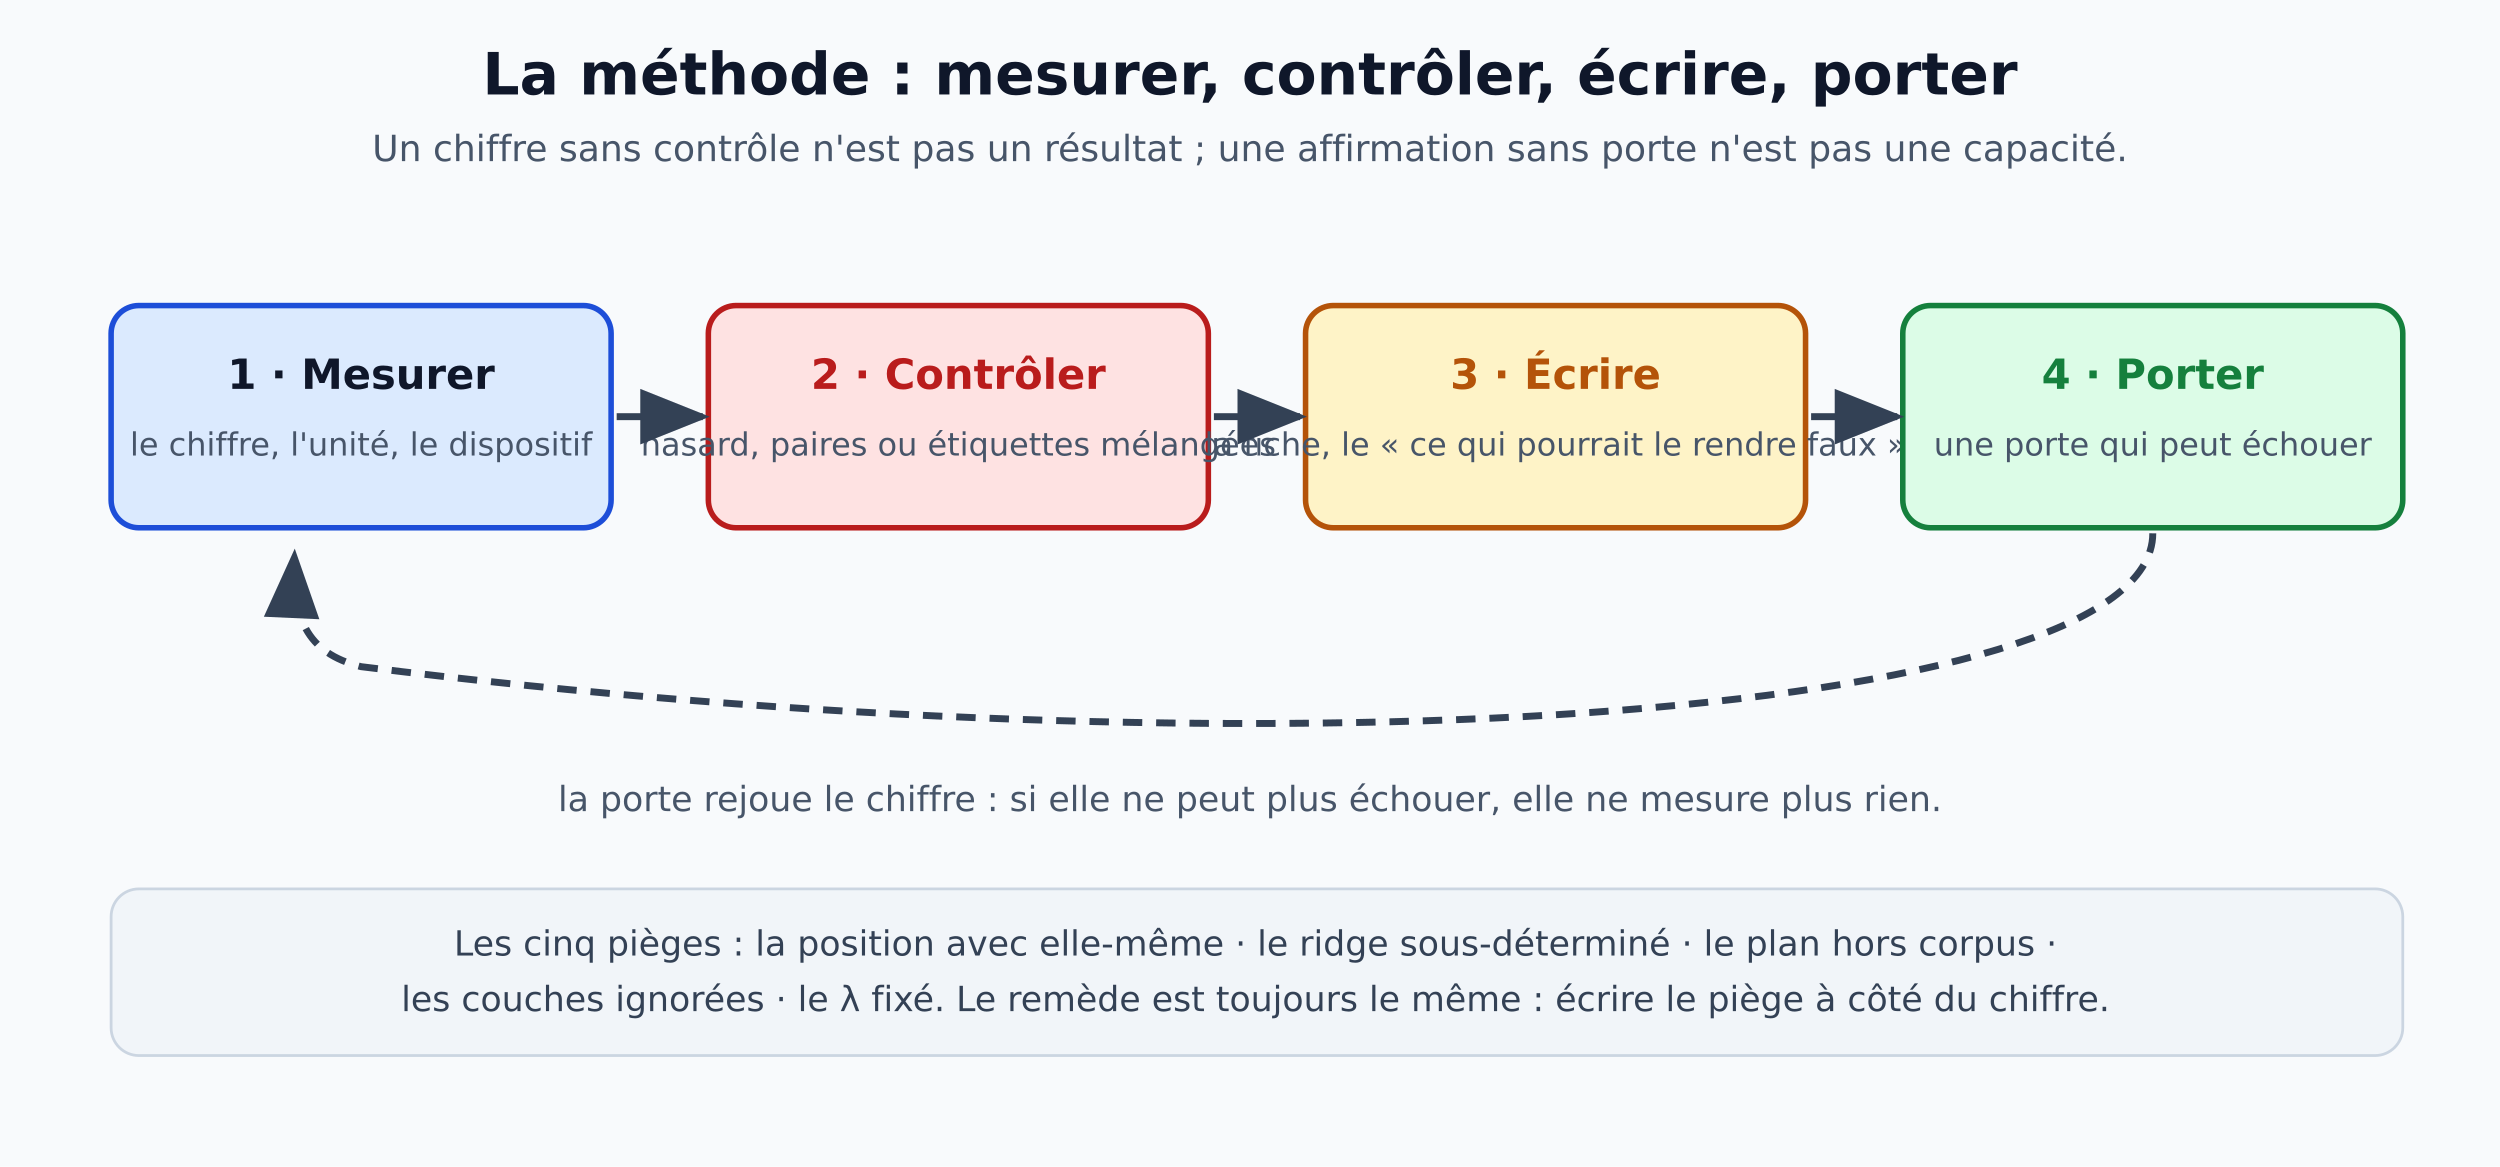
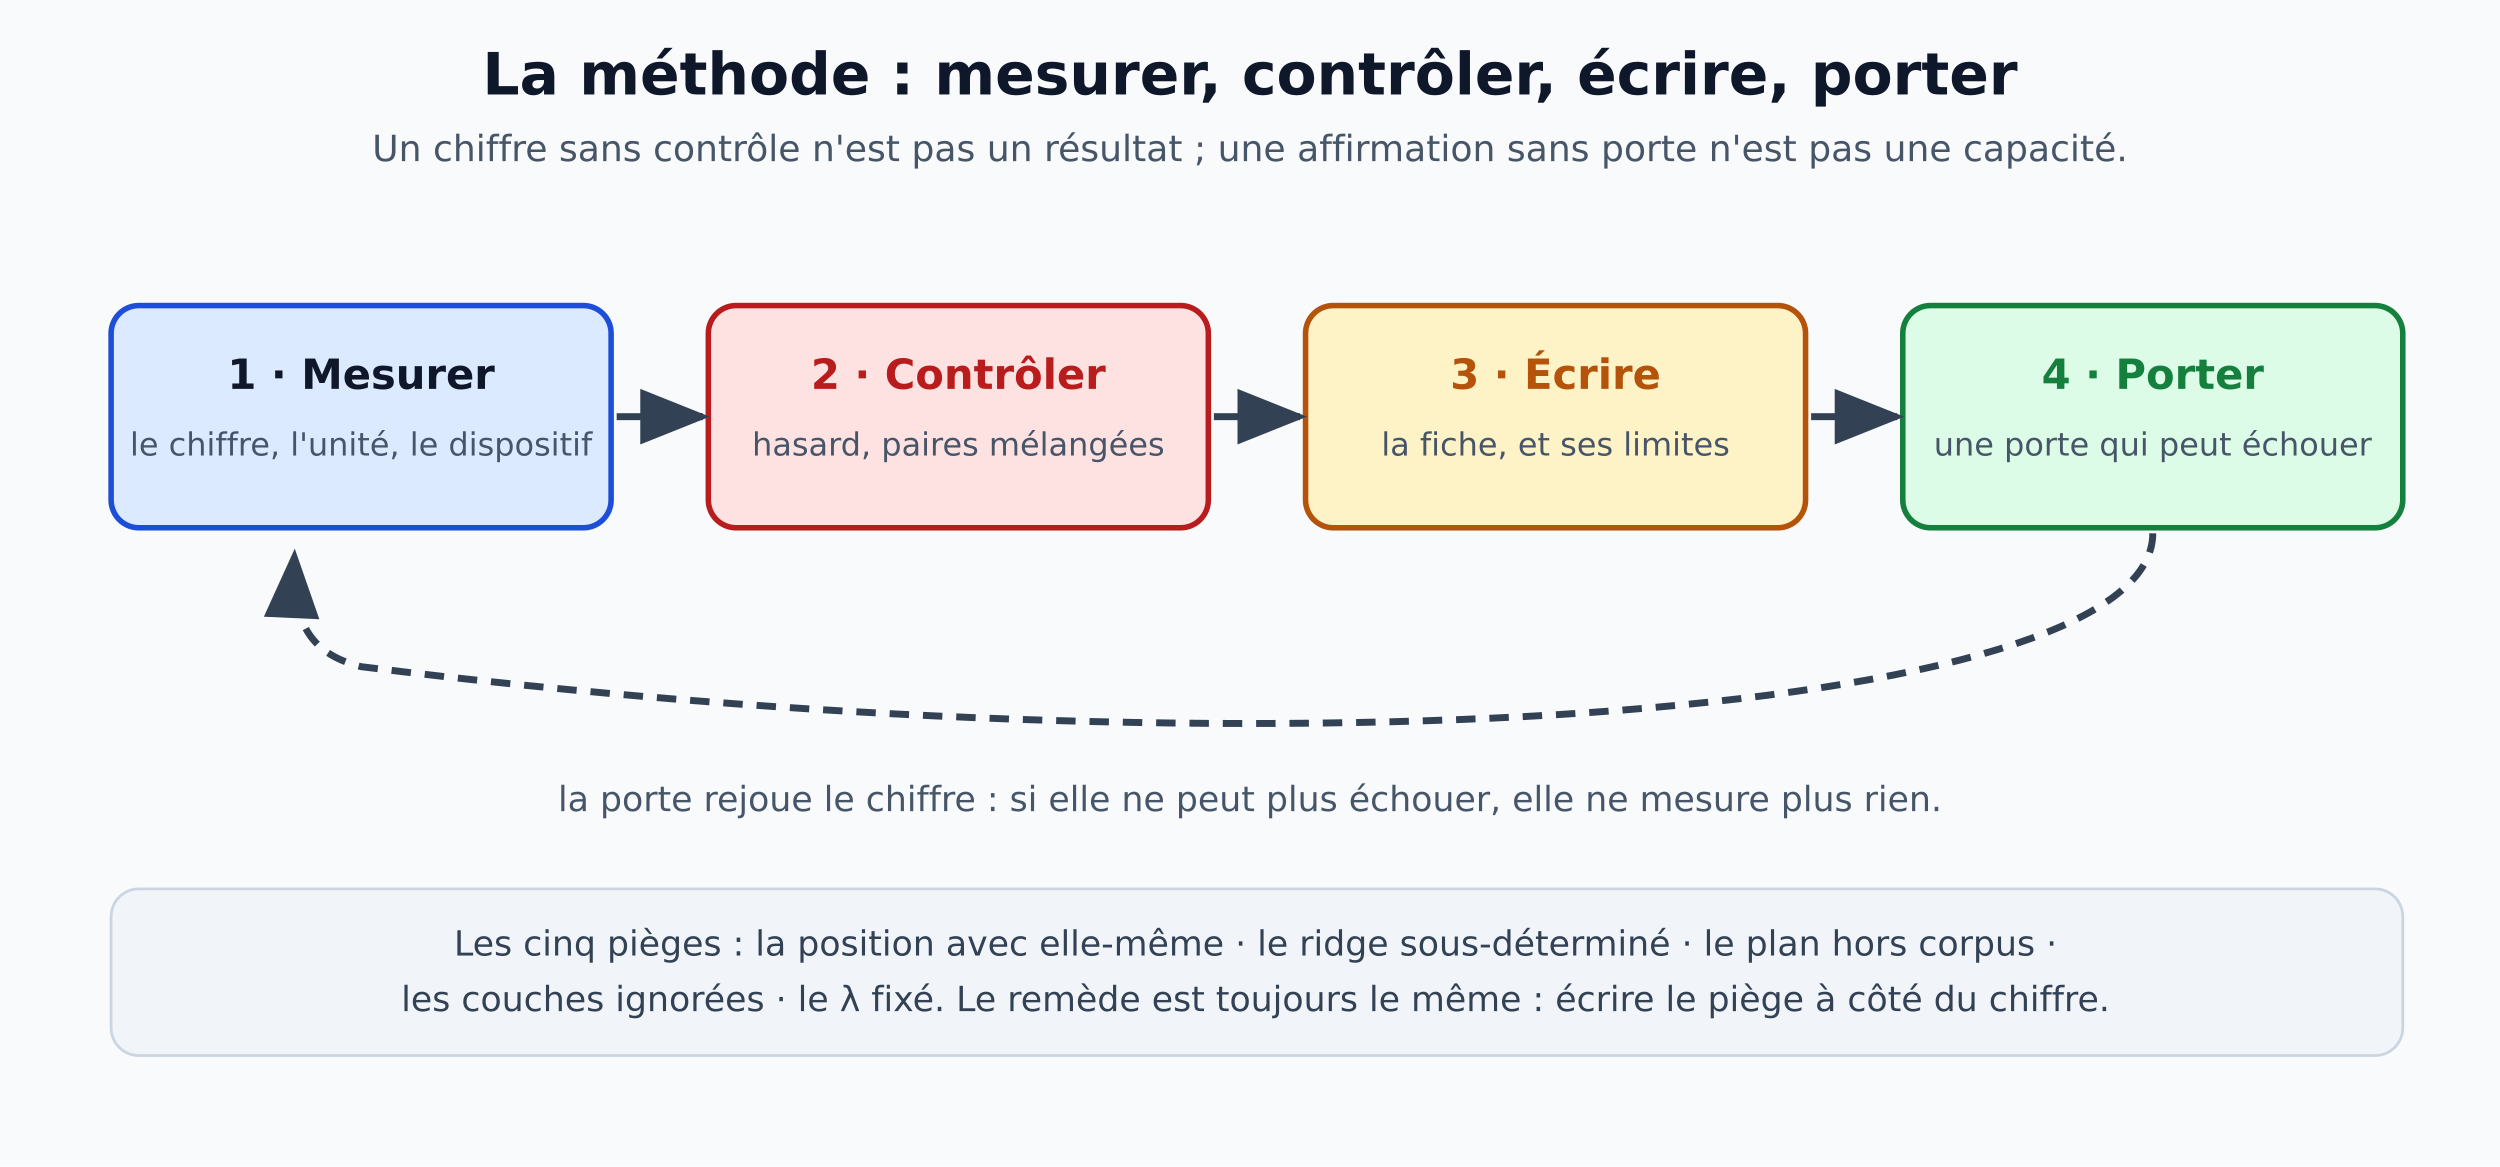
<svg xmlns="http://www.w3.org/2000/svg" viewBox="0 0 900 420" font-family="DejaVu Sans, Arial, sans-serif">
  <defs>
    <marker id="f" markerWidth="10" markerHeight="8" refX="9" refY="4" orient="auto">
      <path d="M0,0 L10,4 L0,8 z" fill="#334155" />
    </marker>
  </defs>
  <rect width="900" height="420" fill="#f8fafc" />
  <text x="450" y="34" text-anchor="middle" font-size="21" font-weight="bold" fill="#0f172a">La méthode : mesurer, contrôler, écrire, porter</text>
  <text x="450" y="58" text-anchor="middle" font-size="13" fill="#475569">Un chiffre sans contrôle n'est pas un résultat ; une affirmation sans porte n'est pas une capacité.</text>
  <rect x="40" y="110" width="180" height="80" rx="10" fill="#dbeafe" stroke="#1d4ed8" stroke-width="2" />
  <text x="130" y="140" text-anchor="middle" font-size="15" font-weight="bold" fill="#0f172a">1 · Mesurer</text>
  <text x="130" y="164" text-anchor="middle" font-size="11.5" fill="#475569">le chiffre, l'unité, le dispositif</text>
  <rect x="255" y="110" width="180" height="80" rx="10" fill="#fee2e2" stroke="#b91c1c" stroke-width="2" />
  <text x="345" y="140" text-anchor="middle" font-size="15" font-weight="bold" fill="#b91c1c">2 · Contrôler</text>
-   <text x="345" y="164" text-anchor="middle" font-size="11.5" fill="#475569">hasard, paires ou étiquettes mélangées</text>
+   <text x="345" y="164" text-anchor="middle" font-size="11.5" fill="#475569">hasard, paires mélangées</text>
  <rect x="470" y="110" width="180" height="80" rx="10" fill="#fef3c7" stroke="#b45309" stroke-width="2" />
  <text x="560" y="140" text-anchor="middle" font-size="15" font-weight="bold" fill="#b45309">3 · Écrire</text>
-   <text x="560" y="164" text-anchor="middle" font-size="11.5" fill="#475569">la fiche, le « ce qui pourrait le rendre faux »</text>
+   <text x="560" y="164" text-anchor="middle" font-size="11.5" fill="#475569">la fiche, et ses limites</text>
  <rect x="685" y="110" width="180" height="80" rx="10" fill="#dcfce7" stroke="#15803d" stroke-width="2" />
  <text x="775" y="140" text-anchor="middle" font-size="15" font-weight="bold" fill="#15803d">4 · Porter</text>
  <text x="775" y="164" text-anchor="middle" font-size="11.5" fill="#475569">une porte qui peut échouer</text>
  <line x1="222" y1="150" x2="253" y2="150" stroke="#334155" stroke-width="2.5" marker-end="url(#f)" />
  <line x1="437" y1="150" x2="468" y2="150" stroke="#334155" stroke-width="2.5" marker-end="url(#f)" />
  <line x1="652" y1="150" x2="683" y2="150" stroke="#334155" stroke-width="2.5" marker-end="url(#f)" />
  <path d="M775,192 C775,260 450,280 130,240 C110,235 105,222 106,200" fill="none" stroke="#334155" stroke-width="2.5" stroke-dasharray="7 5" marker-end="url(#f)" />
  <text x="450" y="292" text-anchor="middle" font-size="12.5" fill="#475569">la porte rejoue le chiffre : si elle ne peut plus échouer, elle ne mesure plus rien.</text>
  <rect x="40" y="320" width="825" height="60" rx="10" fill="#f1f5f9" stroke="#cbd5e1" />
  <text x="452" y="344" text-anchor="middle" font-size="12.5" fill="#334155">Les cinq pièges : la position avec elle-même · le ridge sous-déterminé · le plan hors corpus ·</text>
  <text x="452" y="364" text-anchor="middle" font-size="12.5" fill="#334155">les couches ignorées · le λ fixé. Le remède est toujours le même : écrire le piège à côté du chiffre.</text>
</svg>
